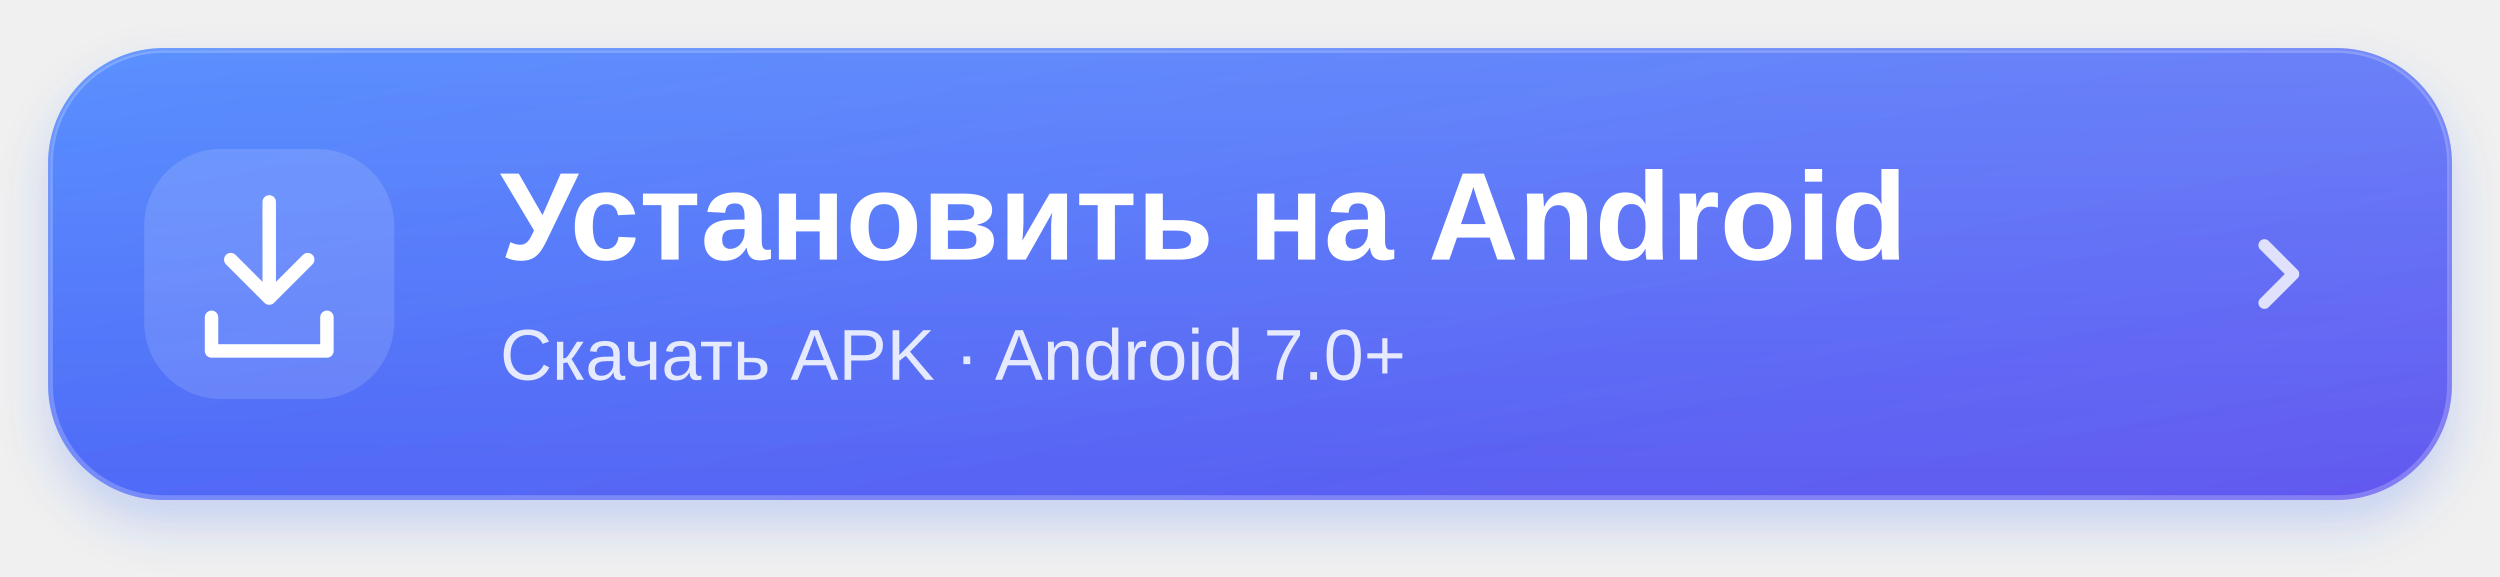
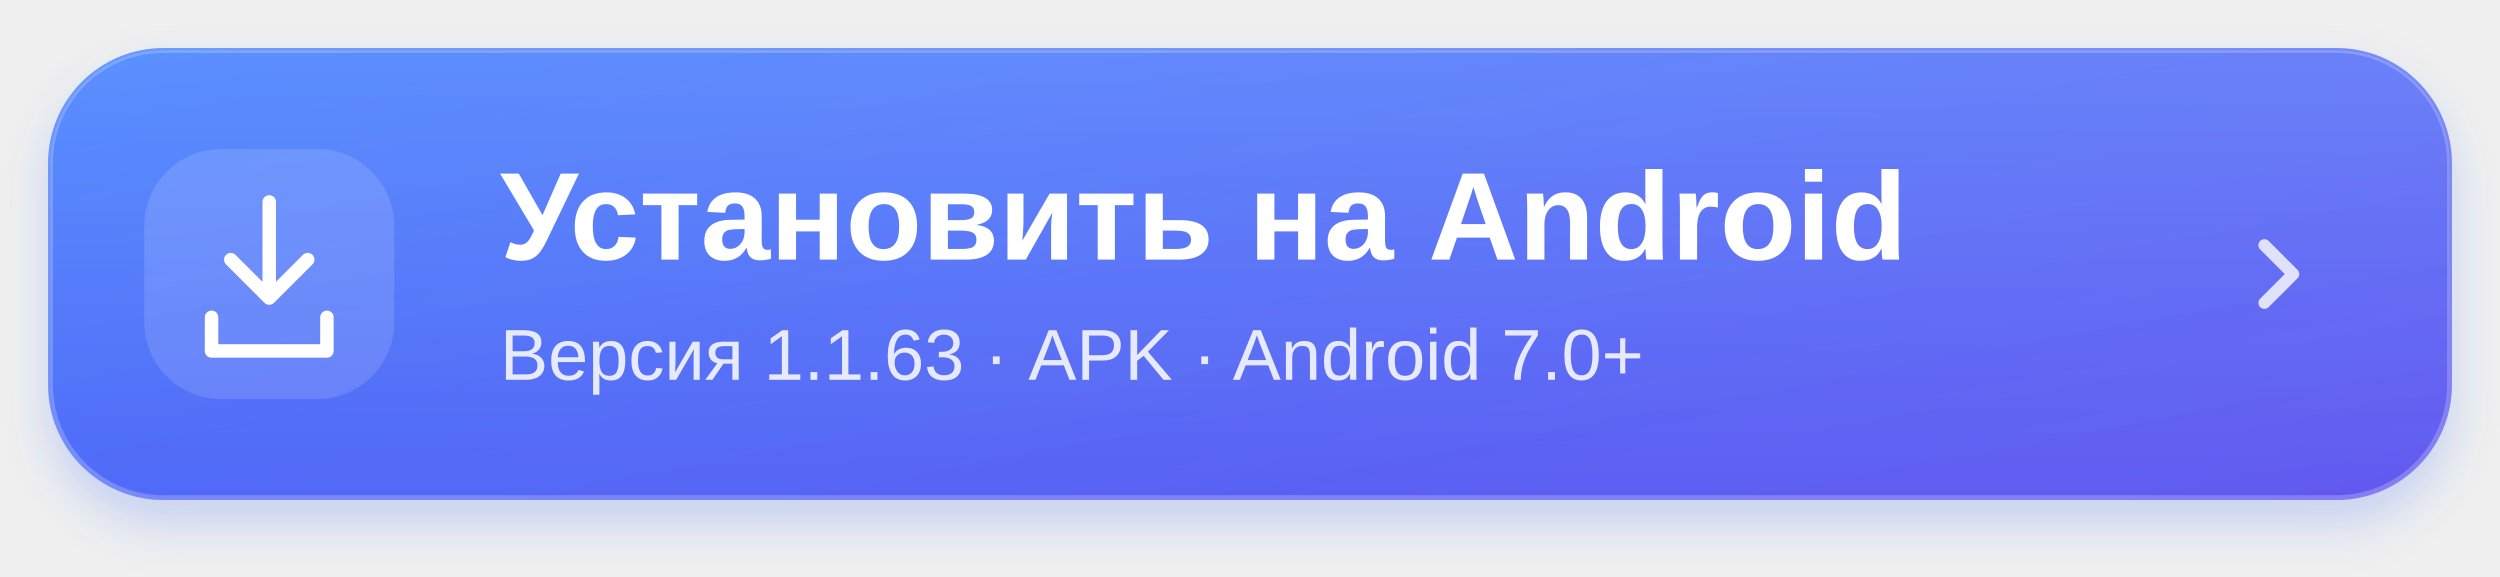
<svg xmlns="http://www.w3.org/2000/svg" width="520" height="120" viewBox="0 0 520 120" role="img" aria-labelledby="title desc">
  <defs>
    <linearGradient id="blue" x1="0" y1="0" x2="1" y2="1">
      <stop stop-color="#3d7cff" />
      <stop offset="1" stop-color="#6358ef" />
    </linearGradient>
    <linearGradient id="shine" x1="0" y1="0" x2="0" y2="1">
      <stop stop-color="white" stop-opacity=".15" />
      <stop offset="1" stop-color="white" stop-opacity="0" />
    </linearGradient>
    <filter id="shadow" x="-10%" y="-30%" width="120%" height="180%">
      <feDropShadow dx="0" dy="5" stdDeviation="5" flood-color="#3568f5" flood-opacity=".23" />
    </filter>
  </defs>
  <rect x="10" y="10" width="500" height="94" rx="24" fill="url(#blue)" filter="url(#shadow)" />
  <rect x="10.5" y="10.5" width="499" height="93" rx="23.5" fill="url(#shine)" stroke="white" stroke-opacity=".22" />
  <rect x="30" y="31" width="52" height="52" rx="16" fill="white" fill-opacity=".13" />
  <g fill="none" stroke="white" stroke-width="2.8" stroke-linecap="round" stroke-linejoin="round">
    <path d="M56 42v20m-8-8 8 8 8-8M44 66v7h24v-7" />
  </g>
  <g fill="white" font-family="-apple-system,BlinkMacSystemFont,Segoe UI,Arial,sans-serif">
    <text x="104" y="54" font-size="26" font-weight="700">Установить на Android</text>
-     <text x="104" y="79" font-size="15" opacity=".85">Скачать APK · Android 7.0+</text>
+     <text x="104" y="79" font-size="15" opacity=".85">Версия 1.1.63 · APK · Android 7.0+</text>
  </g>
  <path d="m471 51 6 6-6 6" fill="none" stroke="white" stroke-opacity=".8" stroke-width="2.5" stroke-linecap="round" stroke-linejoin="round" />
</svg>
